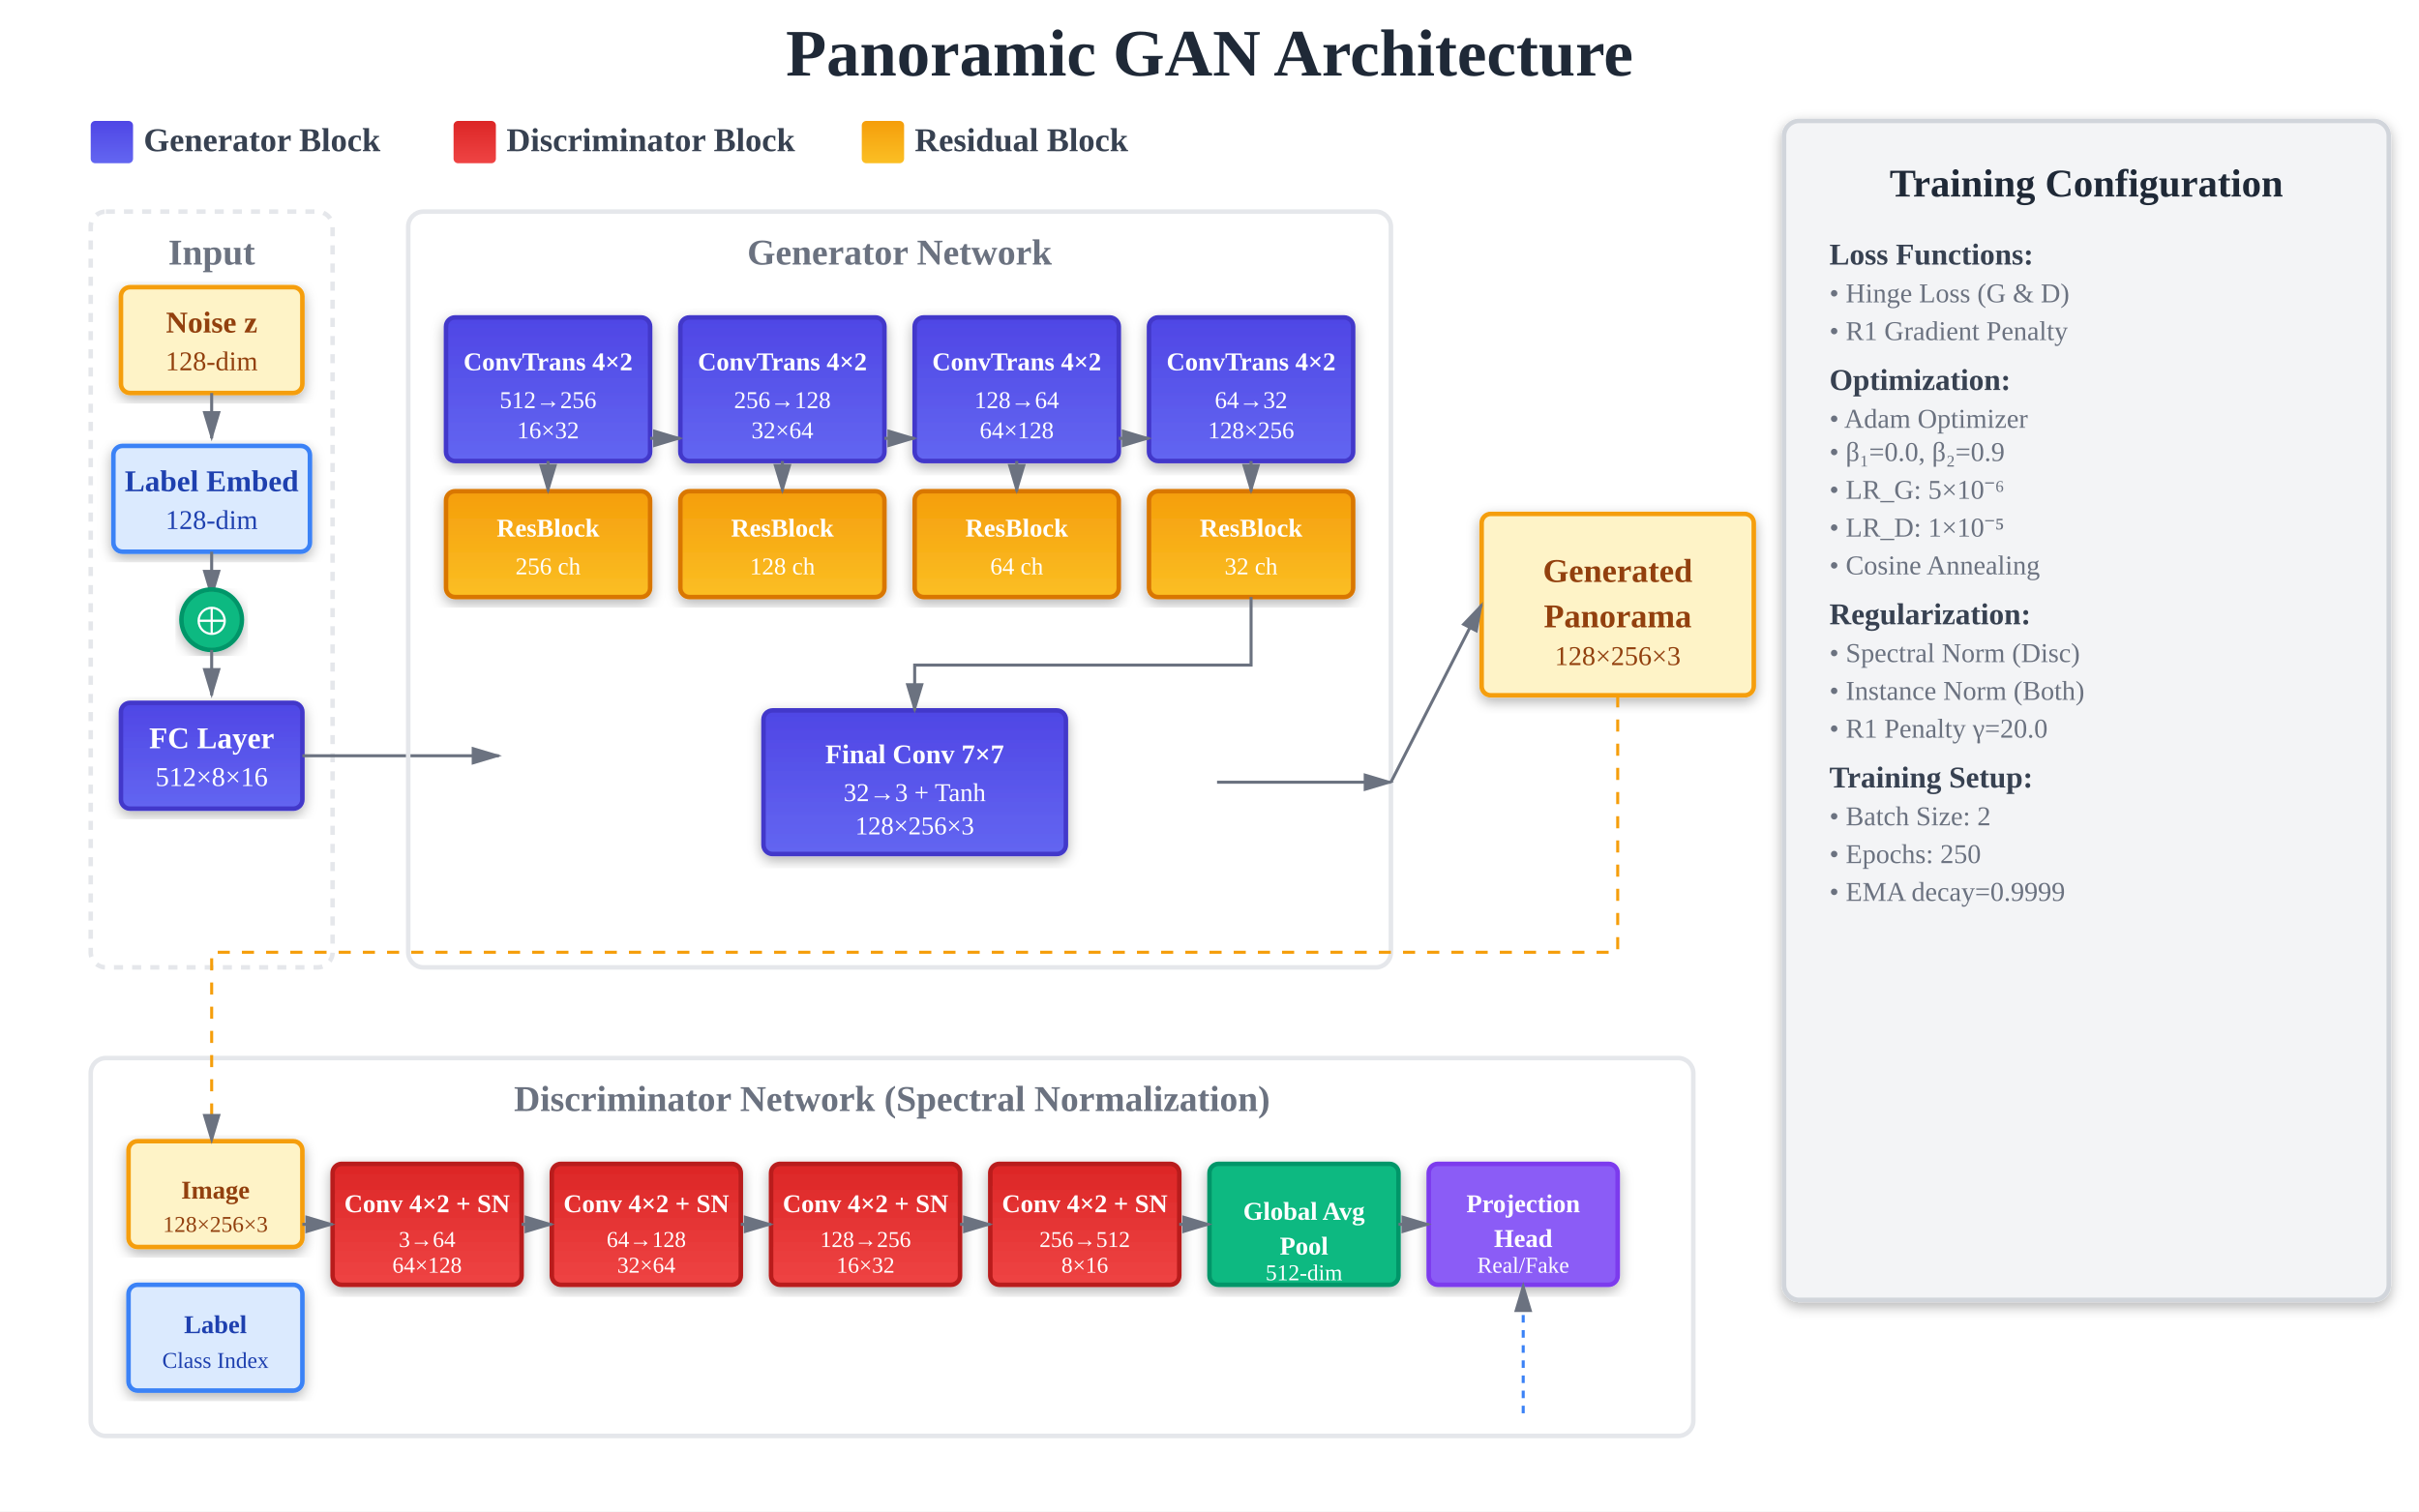
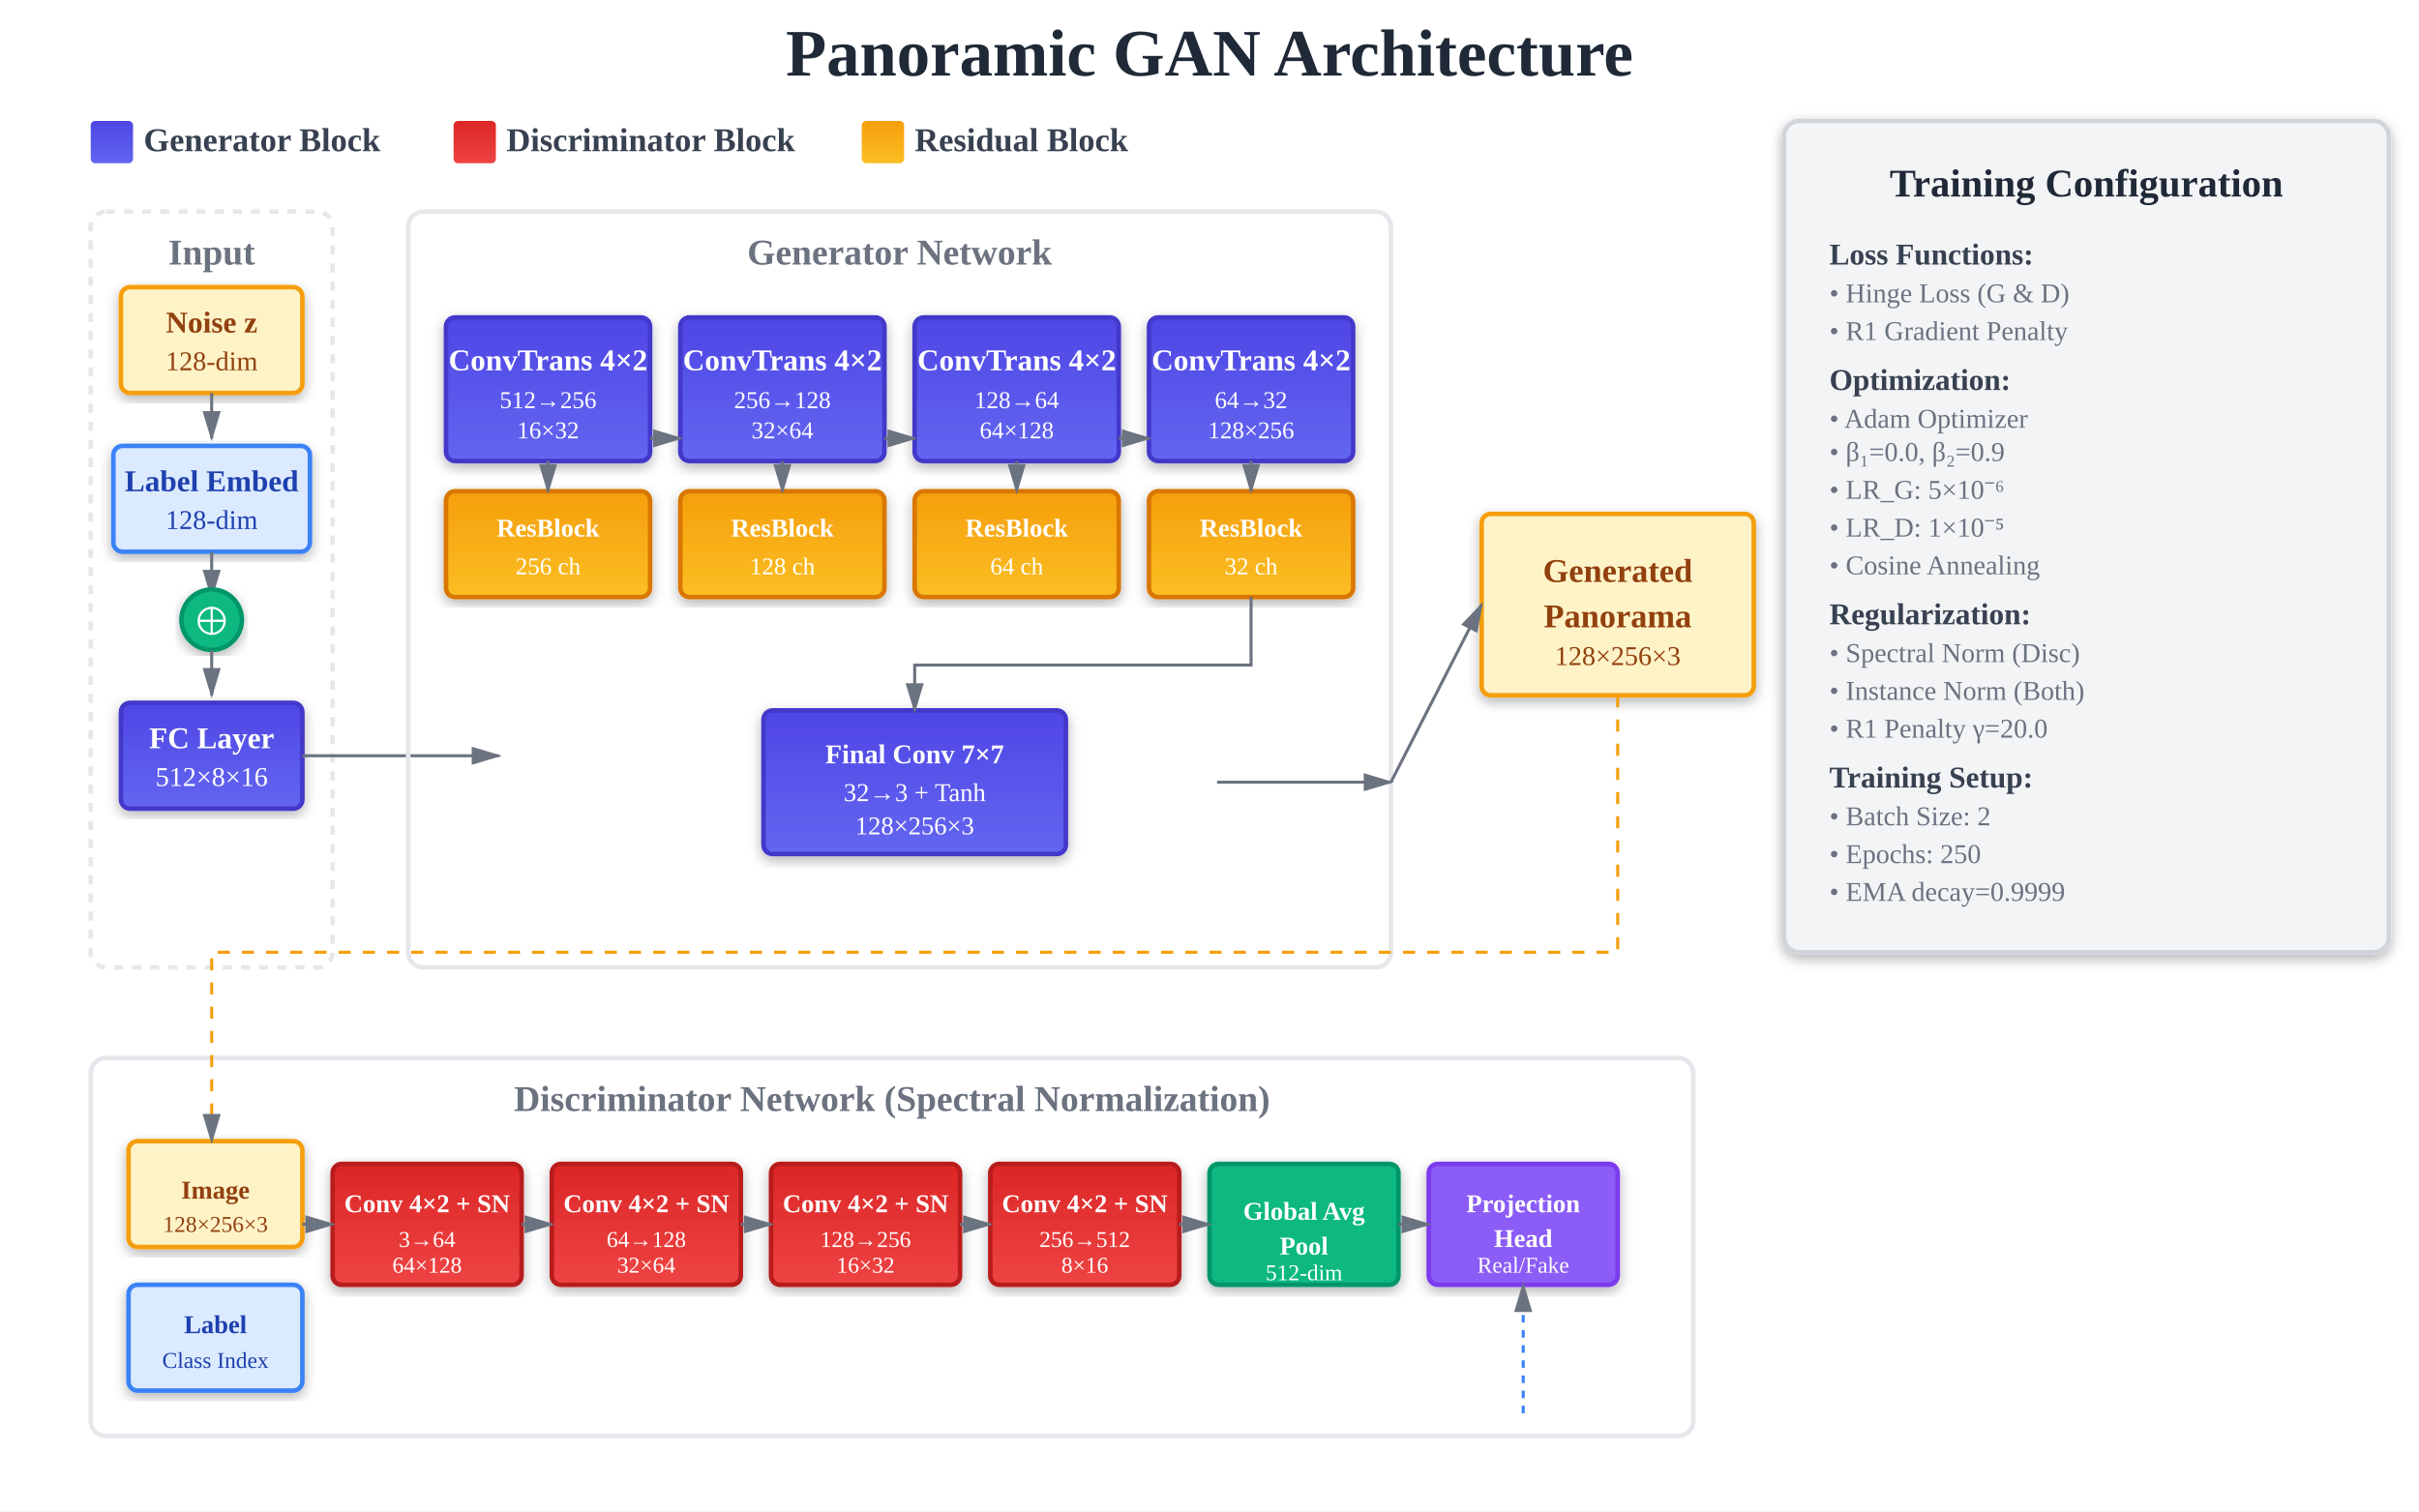
<svg xmlns="http://www.w3.org/2000/svg" viewBox="0 0 1600 1000">
  <rect x="0" y="0" width="1600" height="1000" fill="white" />
  <defs>
    <linearGradient id="genGrad" x1="0%" y1="0%" x2="0%" y2="100%">
      <stop offset="0%" style="stop-color:#4F46E5;stop-opacity:1" />
      <stop offset="100%" style="stop-color:#6366F1;stop-opacity:1" />
    </linearGradient>
    <linearGradient id="discGrad" x1="0%" y1="0%" x2="0%" y2="100%">
      <stop offset="0%" style="stop-color:#DC2626;stop-opacity:1" />
      <stop offset="100%" style="stop-color:#EF4444;stop-opacity:1" />
    </linearGradient>
    <linearGradient id="resGrad" x1="0%" y1="0%" x2="0%" y2="100%">
      <stop offset="0%" style="stop-color:#F59E0B;stop-opacity:1" />
      <stop offset="100%" style="stop-color:#FBBF24;stop-opacity:1" />
    </linearGradient>
    <filter id="shadow">
      <feDropShadow dx="0" dy="3" stdDeviation="4" flood-opacity="0.3" />
    </filter>
    <marker id="arrowhead" markerWidth="10" markerHeight="10" refX="9" refY="3" orient="auto">
      <polygon points="0 0, 10 3, 0 6" fill="#6B7280" />
    </marker>
  </defs>
  <text x="800" y="50" text-anchor="middle" style="font-size:44px;font-weight:bold;fill:#1F2937">
    Panoramic GAN Architecture
  </text>
  <g transform="translate(60, 80)">
    <rect x="0" y="0" width="28" height="28" fill="url(#genGrad)" rx="3" />
    <text x="35" y="20" style="font-size:22px;fill:#374151;font-weight:600">Generator Block</text>
    <rect x="240" y="0" width="28" height="28" fill="url(#discGrad)" rx="3" />
    <text x="275" y="20" style="font-size:22px;fill:#374151;font-weight:600">Discriminator Block</text>
    <rect x="510" y="0" width="28" height="28" fill="url(#resGrad)" rx="3" />
    <text x="545" y="20" style="font-size:22px;fill:#374151;font-weight:600">Residual Block</text>
  </g>
  <g transform="translate(60, 140)">
    <rect x="0" y="0" width="160" height="500" fill="none" stroke="#E5E7EB" stroke-width="3" stroke-dasharray="6,6" rx="10" />
    <text x="80" y="35" text-anchor="middle" style="font-size:24px;font-weight:700;fill:#6B7280">Input</text>
    <rect x="20" y="50" width="120" height="70" fill="#FEF3C7" stroke="#F59E0B" stroke-width="3" rx="6" filter="url(#shadow)" />
    <text x="80" y="80" text-anchor="middle" style="font-size:20px;font-weight:700;fill:#92400E">Noise z</text>
    <text x="80" y="105" text-anchor="middle" style="font-size:18px;fill:#92400E">128-dim</text>
    <line x1="80" y1="120" x2="80" y2="150" stroke="#6B7280" stroke-width="2" marker-end="url(#arrowhead)" />
    <rect x="15" y="155" width="130" height="70" fill="#DBEAFE" stroke="#3B82F6" stroke-width="3" rx="6" filter="url(#shadow)" />
    <text x="80" y="185" text-anchor="middle" style="font-size:20px;font-weight:700;fill:#1E40AF">Label Embed</text>
    <text x="80" y="210" text-anchor="middle" style="font-size:18px;fill:#1E40AF">128-dim</text>
    <line x1="80" y1="225" x2="80" y2="255" stroke="#6B7280" stroke-width="2" marker-end="url(#arrowhead)" />
    <circle cx="80" cy="270" r="20" fill="#10B981" stroke="#059669" stroke-width="3" filter="url(#shadow)" />
    <text x="80" y="280" text-anchor="middle" style="font-size:26px;font-weight:bold;fill:white">⊕</text>
    <line x1="80" y1="290" x2="80" y2="320" stroke="#6B7280" stroke-width="2" marker-end="url(#arrowhead)" />
    <rect x="20" y="325" width="120" height="70" fill="url(#genGrad)" stroke="#4338CA" stroke-width="3" rx="6" filter="url(#shadow)" />
    <text x="80" y="355" text-anchor="middle" style="font-size:20px;font-weight:700;fill:white">FC Layer</text>
    <text x="80" y="380" text-anchor="middle" style="font-size:18px;fill:white">512×8×16</text>
    <line x1="140" y1="360" x2="270" y2="360" stroke="#6B7280" stroke-width="2" marker-end="url(#arrowhead)" />
  </g>
  <g transform="translate(270, 140)">
    <rect x="0" y="0" width="650" height="500" fill="none" stroke="#E5E7EB" stroke-width="3" rx="10" />
    <text x="325" y="35" text-anchor="middle" style="font-size:24px;font-weight:700;fill:#6B7280">Generator Network</text>
    <g transform="translate(25, 70)">
      <rect x="0" y="0" width="135" height="95" fill="url(#genGrad)" stroke="#4338CA" stroke-width="3" rx="6" filter="url(#shadow)" />
-       <text x="67.5" y="35" text-anchor="middle" style="font-size:17px;font-weight:700;fill:white">ConvTrans 4×2</text>
+       <text x="67.5" y="35" text-anchor="middle" style="font-size:20px;font-weight:700;fill:white">ConvTrans 4×2</text>
      <text x="67.5" y="60" text-anchor="middle" style="font-size:16px;fill:white">512→256</text>
      <text x="67.5" y="80" text-anchor="middle" style="font-size:16px;fill:white">16×32</text>
      <rect x="0" y="115" width="135" height="70" fill="url(#resGrad)" stroke="#D97706" stroke-width="3" rx="6" filter="url(#shadow)" />
      <text x="67.5" y="145" text-anchor="middle" style="font-size:17px;font-weight:700;fill:white">ResBlock</text>
      <text x="67.5" y="170" text-anchor="middle" style="font-size:16px;fill:white">256 ch</text>
      <line x1="67.5" y1="95" x2="67.5" y2="115" stroke="#6B7280" stroke-width="2" marker-end="url(#arrowhead)" />
    </g>
    <g transform="translate(180, 70)">
      <rect x="0" y="0" width="135" height="95" fill="url(#genGrad)" stroke="#4338CA" stroke-width="3" rx="6" filter="url(#shadow)" />
-       <text x="67.5" y="35" text-anchor="middle" style="font-size:17px;font-weight:700;fill:white">ConvTrans 4×2</text>
+       <text x="67.5" y="35" text-anchor="middle" style="font-size:20px;font-weight:700;fill:white">ConvTrans 4×2</text>
      <text x="67.5" y="60" text-anchor="middle" style="font-size:16px;fill:white">256→128</text>
      <text x="67.5" y="80" text-anchor="middle" style="font-size:16px;fill:white">32×64</text>
      <rect x="0" y="115" width="135" height="70" fill="url(#resGrad)" stroke="#D97706" stroke-width="3" rx="6" filter="url(#shadow)" />
      <text x="67.5" y="145" text-anchor="middle" style="font-size:17px;font-weight:700;fill:white">ResBlock</text>
      <text x="67.5" y="170" text-anchor="middle" style="font-size:16px;fill:white">128 ch</text>
      <line x1="67.5" y1="95" x2="67.5" y2="115" stroke="#6B7280" stroke-width="2" marker-end="url(#arrowhead)" />
    </g>
    <g transform="translate(335, 70)">
      <rect x="0" y="0" width="135" height="95" fill="url(#genGrad)" stroke="#4338CA" stroke-width="3" rx="6" filter="url(#shadow)" />
-       <text x="67.5" y="35" text-anchor="middle" style="font-size:17px;font-weight:700;fill:white">ConvTrans 4×2</text>
+       <text x="67.5" y="35" text-anchor="middle" style="font-size:20px;font-weight:700;fill:white">ConvTrans 4×2</text>
      <text x="67.5" y="60" text-anchor="middle" style="font-size:16px;fill:white">128→64</text>
      <text x="67.5" y="80" text-anchor="middle" style="font-size:16px;fill:white">64×128</text>
      <rect x="0" y="115" width="135" height="70" fill="url(#resGrad)" stroke="#D97706" stroke-width="3" rx="6" filter="url(#shadow)" />
      <text x="67.5" y="145" text-anchor="middle" style="font-size:17px;font-weight:700;fill:white">ResBlock</text>
      <text x="67.5" y="170" text-anchor="middle" style="font-size:16px;fill:white">64 ch</text>
      <line x1="67.5" y1="95" x2="67.5" y2="115" stroke="#6B7280" stroke-width="2" marker-end="url(#arrowhead)" />
    </g>
    <g transform="translate(490, 70)">
      <rect x="0" y="0" width="135" height="95" fill="url(#genGrad)" stroke="#4338CA" stroke-width="3" rx="6" filter="url(#shadow)" />
-       <text x="67.5" y="35" text-anchor="middle" style="font-size:17px;font-weight:700;fill:white">ConvTrans 4×2</text>
+       <text x="67.5" y="35" text-anchor="middle" style="font-size:20px;font-weight:700;fill:white">ConvTrans 4×2</text>
      <text x="67.5" y="60" text-anchor="middle" style="font-size:16px;fill:white">64→32</text>
      <text x="67.5" y="80" text-anchor="middle" style="font-size:16px;fill:white">128×256</text>
      <rect x="0" y="115" width="135" height="70" fill="url(#resGrad)" stroke="#D97706" stroke-width="3" rx="6" filter="url(#shadow)" />
      <text x="67.5" y="145" text-anchor="middle" style="font-size:17px;font-weight:700;fill:white">ResBlock</text>
      <text x="67.5" y="170" text-anchor="middle" style="font-size:16px;fill:white">32 ch</text>
      <line x1="67.5" y1="95" x2="67.5" y2="115" stroke="#6B7280" stroke-width="2" marker-end="url(#arrowhead)" />
    </g>
    <line x1="160" y1="150" x2="180" y2="150" stroke="#6B7280" stroke-width="2" marker-end="url(#arrowhead)" />
    <line x1="315" y1="150" x2="335" y2="150" stroke="#6B7280" stroke-width="2" marker-end="url(#arrowhead)" />
    <line x1="470" y1="150" x2="490" y2="150" stroke="#6B7280" stroke-width="2" marker-end="url(#arrowhead)" />
    <g transform="translate(235, 330)">
      <rect x="0" y="0" width="200" height="95" fill="url(#genGrad)" stroke="#4338CA" stroke-width="3" rx="6" filter="url(#shadow)" />
      <text x="100" y="35" text-anchor="middle" style="font-size:18px;font-weight:700;fill:white">Final Conv 7×7</text>
      <text x="100" y="60" text-anchor="middle" style="font-size:17px;fill:white">32→3 + Tanh</text>
      <text x="100" y="82" text-anchor="middle" style="font-size:17px;fill:white">128×256×3</text>
    </g>
    <path d="M 557.5 255 L 557.5 300 L 335 300 L 335 330" stroke="#6B7280" stroke-width="2" fill="none" marker-end="url(#arrowhead)" />
    <line x1="535" y1="377.5" x2="650" y2="377.5" stroke="#6B7280" stroke-width="2" marker-end="url(#arrowhead)" />
  </g>
  <g transform="translate(980, 340)">
    <rect x="0" y="0" width="180" height="120" fill="#FEF3C7" stroke="#F59E0B" stroke-width="3" rx="6" filter="url(#shadow)" />
    <text x="90" y="45" text-anchor="middle" style="font-size:22px;font-weight:700;fill:#92400E">Generated</text>
    <text x="90" y="75" text-anchor="middle" style="font-size:22px;font-weight:700;fill:#92400E">Panorama</text>
    <text x="90" y="100" text-anchor="middle" style="font-size:18px;fill:#92400E">128×256×3</text>
  </g>
  <line x1="920" y1="517.5" x2="980" y2="400" stroke="#6B7280" stroke-width="2" marker-end="url(#arrowhead)" />
  <g transform="translate(60, 700)">
    <rect x="0" y="0" width="1060" height="250" fill="none" stroke="#E5E7EB" stroke-width="3" rx="10" />
    <text x="530" y="35" text-anchor="middle" style="font-size:24px;font-weight:700;fill:#6B7280">Discriminator Network (Spectral Normalization)</text>
    <g transform="translate(25, 55)">
      <rect x="0" y="0" width="115" height="70" fill="#FEF3C7" stroke="#F59E0B" stroke-width="3" rx="6" filter="url(#shadow)" />
      <text x="57.5" y="38" text-anchor="middle" style="font-size:17px;font-weight:700;fill:#92400E">Image</text>
      <text x="57.5" y="60" text-anchor="middle" style="font-size:15px;fill:#92400E">128×256×3</text>
      <rect x="0" y="95" width="115" height="70" fill="#DBEAFE" stroke="#3B82F6" stroke-width="3" rx="6" filter="url(#shadow)" />
      <text x="57.5" y="127" text-anchor="middle" style="font-size:17px;font-weight:700;fill:#1E40AF">Label</text>
      <text x="57.5" y="150" text-anchor="middle" style="font-size:15px;fill:#1E40AF">Class Index</text>
    </g>
    <g transform="translate(160, 70)">
      <rect x="0" y="0" width="125" height="80" fill="url(#discGrad)" stroke="#B91C1C" stroke-width="3" rx="6" filter="url(#shadow)" />
      <text x="62.5" y="32" text-anchor="middle" style="font-size:17px;font-weight:700;fill:white">Conv 4×2 + SN</text>
      <text x="62.5" y="55" text-anchor="middle" style="font-size:15px;fill:white">3→64</text>
      <text x="62.5" y="72" text-anchor="middle" style="font-size:15px;fill:white">64×128</text>
    </g>
    <g transform="translate(305, 70)">
      <rect x="0" y="0" width="125" height="80" fill="url(#discGrad)" stroke="#B91C1C" stroke-width="3" rx="6" filter="url(#shadow)" />
      <text x="62.5" y="32" text-anchor="middle" style="font-size:17px;font-weight:700;fill:white">Conv 4×2 + SN</text>
      <text x="62.5" y="55" text-anchor="middle" style="font-size:15px;fill:white">64→128</text>
      <text x="62.5" y="72" text-anchor="middle" style="font-size:15px;fill:white">32×64</text>
    </g>
    <g transform="translate(450, 70)">
      <rect x="0" y="0" width="125" height="80" fill="url(#discGrad)" stroke="#B91C1C" stroke-width="3" rx="6" filter="url(#shadow)" />
      <text x="62.5" y="32" text-anchor="middle" style="font-size:17px;font-weight:700;fill:white">Conv 4×2 + SN</text>
      <text x="62.5" y="55" text-anchor="middle" style="font-size:15px;fill:white">128→256</text>
      <text x="62.5" y="72" text-anchor="middle" style="font-size:15px;fill:white">16×32</text>
    </g>
    <g transform="translate(595, 70)">
      <rect x="0" y="0" width="125" height="80" fill="url(#discGrad)" stroke="#B91C1C" stroke-width="3" rx="6" filter="url(#shadow)" />
      <text x="62.5" y="32" text-anchor="middle" style="font-size:17px;font-weight:700;fill:white">Conv 4×2 + SN</text>
      <text x="62.5" y="55" text-anchor="middle" style="font-size:15px;fill:white">256→512</text>
      <text x="62.5" y="72" text-anchor="middle" style="font-size:15px;fill:white">8×16</text>
    </g>
    <g transform="translate(740, 70)">
      <rect x="0" y="0" width="125" height="80" fill="#10B981" stroke="#059669" stroke-width="3" rx="6" filter="url(#shadow)" />
      <text x="62.5" y="37" text-anchor="middle" style="font-size:17px;font-weight:700;fill:white">Global Avg</text>
      <text x="62.5" y="60" text-anchor="middle" style="font-size:17px;font-weight:700;fill:white">Pool</text>
      <text x="62.5" y="77" text-anchor="middle" style="font-size:15px;fill:white">512-dim</text>
    </g>
    <g transform="translate(885, 70)">
      <rect x="0" y="0" width="125" height="80" fill="#8B5CF6" stroke="#7C3AED" stroke-width="3" rx="6" filter="url(#shadow)" />
      <text x="62.5" y="32" text-anchor="middle" style="font-size:17px;font-weight:700;fill:white">Projection</text>
      <text x="62.5" y="55" text-anchor="middle" style="font-size:17px;font-weight:700;fill:white">Head</text>
      <text x="62.5" y="72" text-anchor="middle" style="font-size:15px;fill:white">Real/Fake</text>
      <line x1="62.5" y1="165" x2="62.5" y2="80" stroke="#3B82F6" stroke-width="2" stroke-dasharray="5,5" marker-end="url(#arrowhead)" />
    </g>
    <line x1="140" y1="110" x2="160" y2="110" stroke="#6B7280" stroke-width="2" marker-end="url(#arrowhead)" />
    <line x1="285" y1="110" x2="305" y2="110" stroke="#6B7280" stroke-width="2" marker-end="url(#arrowhead)" />
    <line x1="430" y1="110" x2="450" y2="110" stroke="#6B7280" stroke-width="2" marker-end="url(#arrowhead)" />
    <line x1="575" y1="110" x2="595" y2="110" stroke="#6B7280" stroke-width="2" marker-end="url(#arrowhead)" />
    <line x1="720" y1="110" x2="740" y2="110" stroke="#6B7280" stroke-width="2" marker-end="url(#arrowhead)" />
    <line x1="865" y1="110" x2="885" y2="110" stroke="#6B7280" stroke-width="2" marker-end="url(#arrowhead)" />
  </g>
  <path d="M 1070 460 L 1070 630 L 140 630 L 140 755" stroke="#F59E0B" stroke-width="2" stroke-dasharray="8,8" fill="none" marker-end="url(#arrowhead)" />
  <g transform="translate(1180, 80)">
-     <rect x="0" y="0" width="400" height="780" fill="#F3F4F6" stroke="#D1D5DB" stroke-width="3" rx="10" filter="url(#shadow)" />
+     <rect x="0" y="0" width="400" height="550" fill="#F3F4F6" stroke="#D1D5DB" stroke-width="3" rx="10" filter="url(#shadow)" />
    <text x="200" y="50" text-anchor="middle" style="font-size:26px;font-weight:bold;fill:#1F2937">Training Configuration</text>
    <g transform="translate(30, 95)">
      <text x="0" y="0" style="font-size:20px;font-weight:700;fill:#374151">Loss Functions:</text>
      <text x="0" y="25" style="font-size:18px;fill:#6B7280">• Hinge Loss (G &amp; D)</text>
      <text x="0" y="50" style="font-size:18px;fill:#6B7280">• R1 Gradient Penalty</text>
      <text x="0" y="83" style="font-size:20px;font-weight:700;fill:#374151">Optimization:</text>
      <text x="0" y="108" style="font-size:18px;fill:#6B7280">• Adam Optimizer</text>
      <text x="0" y="130" style="font-size:18px;fill:#6B7280">• β₁=0.0, β₂=0.9</text>
      <text x="0" y="155" style="font-size:18px;fill:#6B7280">• LR_G: 5×10⁻⁶</text>
      <text x="0" y="180" style="font-size:18px;fill:#6B7280">• LR_D: 1×10⁻⁵</text>
      <text x="0" y="205" style="font-size:18px;fill:#6B7280">• Cosine Annealing</text>
      <text x="0" y="238" style="font-size:20px;font-weight:700;fill:#374151">Regularization:</text>
      <text x="0" y="263" style="font-size:18px;fill:#6B7280">• Spectral Norm (Disc)</text>
      <text x="0" y="288" style="font-size:18px;fill:#6B7280">• Instance Norm (Both)</text>
      <text x="0" y="313" style="font-size:18px;fill:#6B7280">• R1 Penalty γ=20.0</text>
      <text x="0" y="346" style="font-size:20px;font-weight:700;fill:#374151">Training Setup:</text>
      <text x="0" y="371" style="font-size:18px;fill:#6B7280">• Batch Size: 2</text>
      <text x="0" y="396" style="font-size:18px;fill:#6B7280">• Epochs: 250</text>
      <text x="0" y="421" style="font-size:18px;fill:#6B7280">• EMA decay=0.9999</text>
    </g>
  </g>
</svg>
